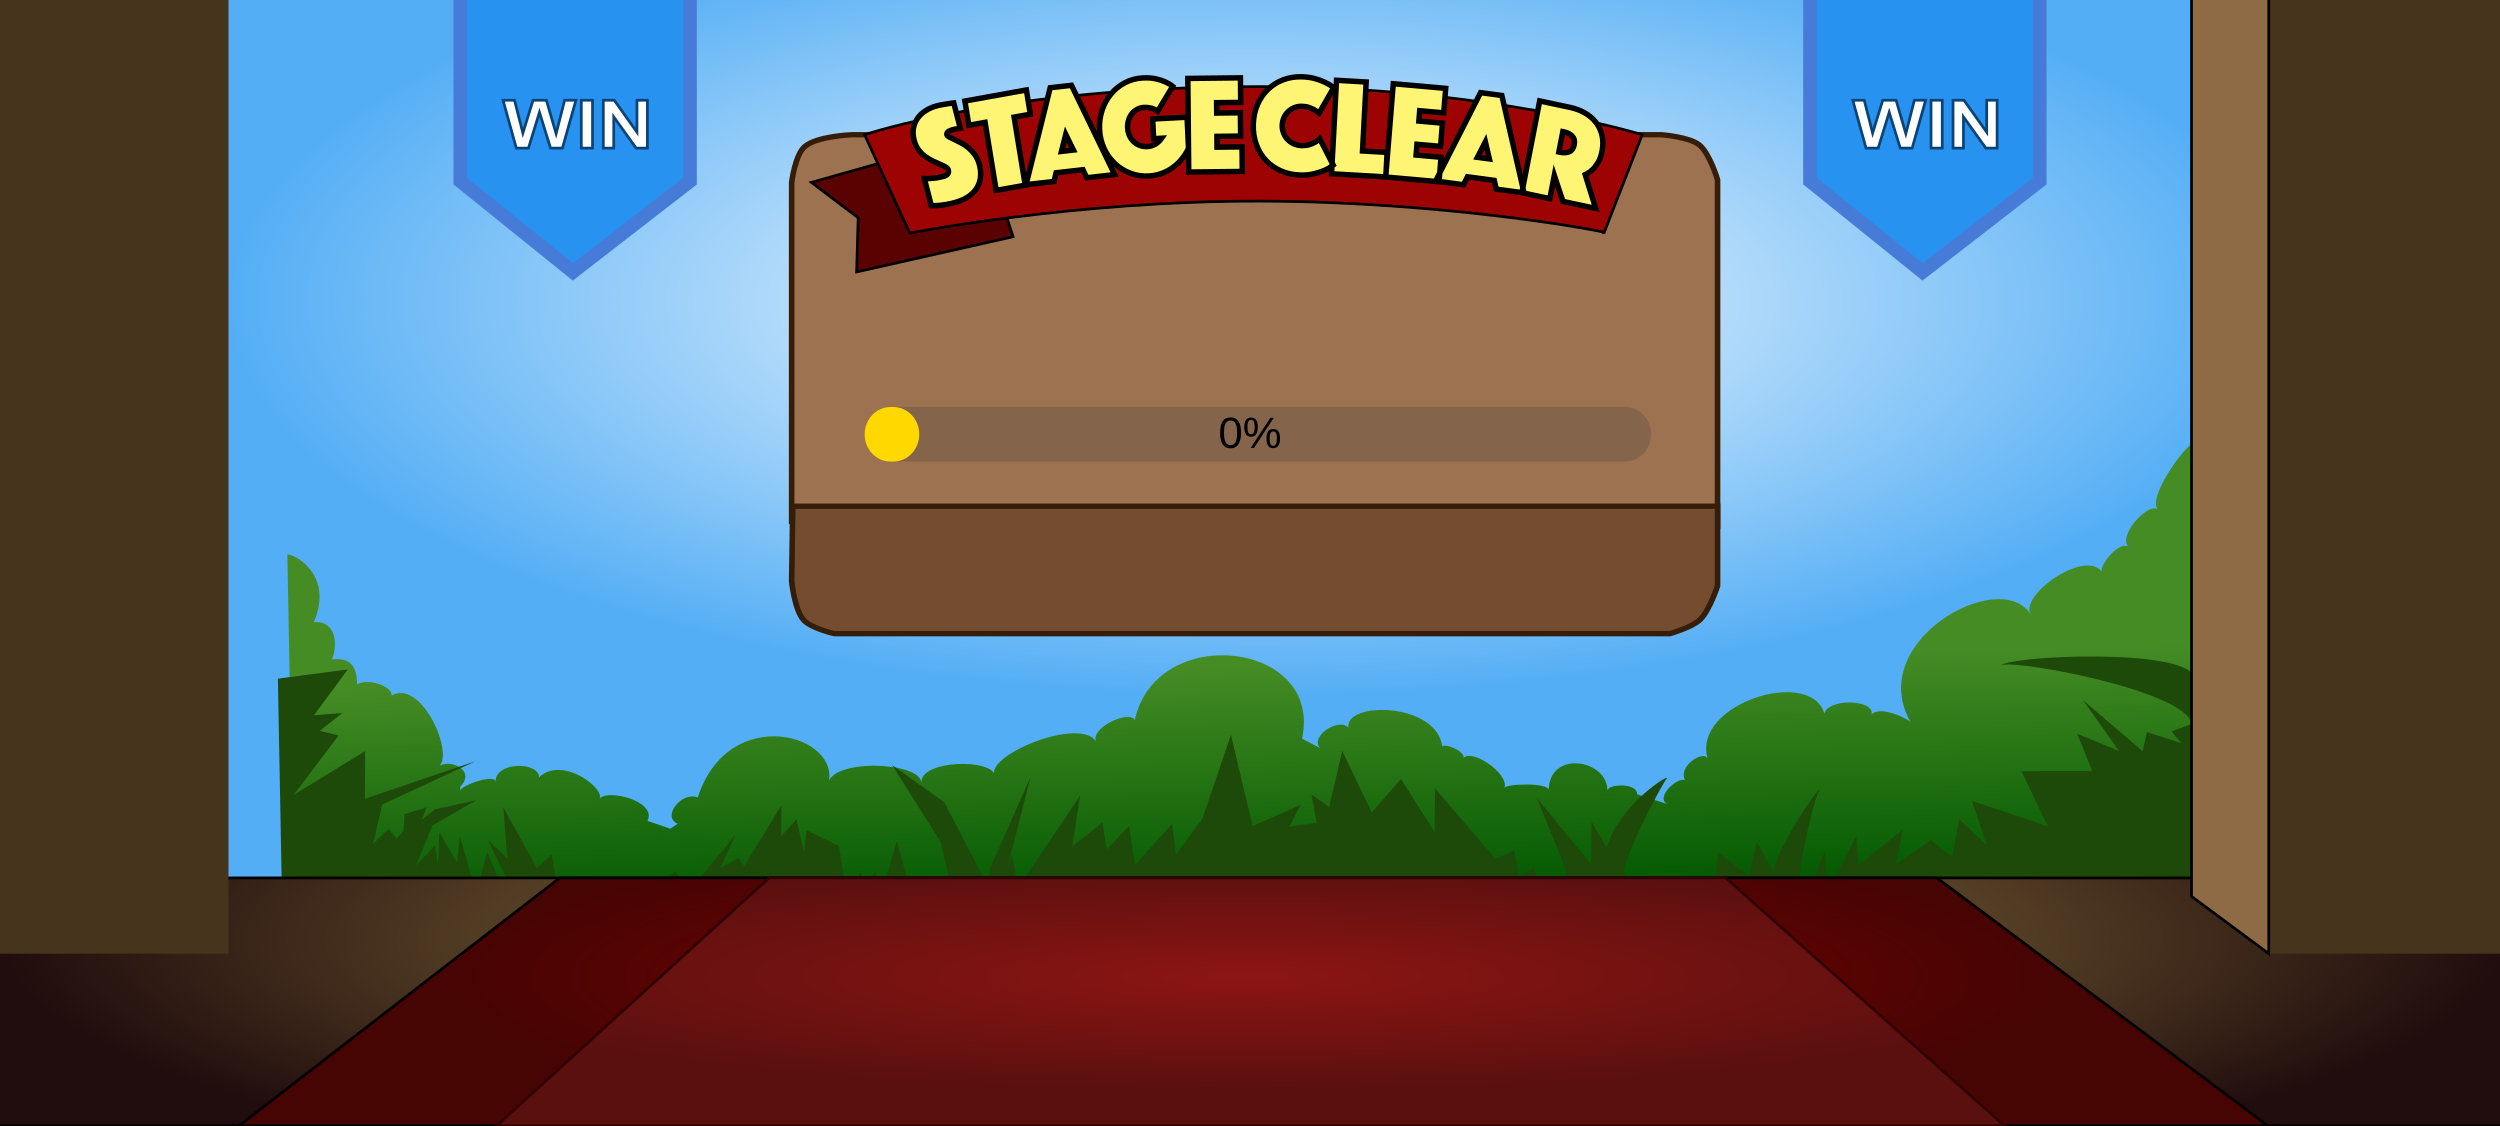
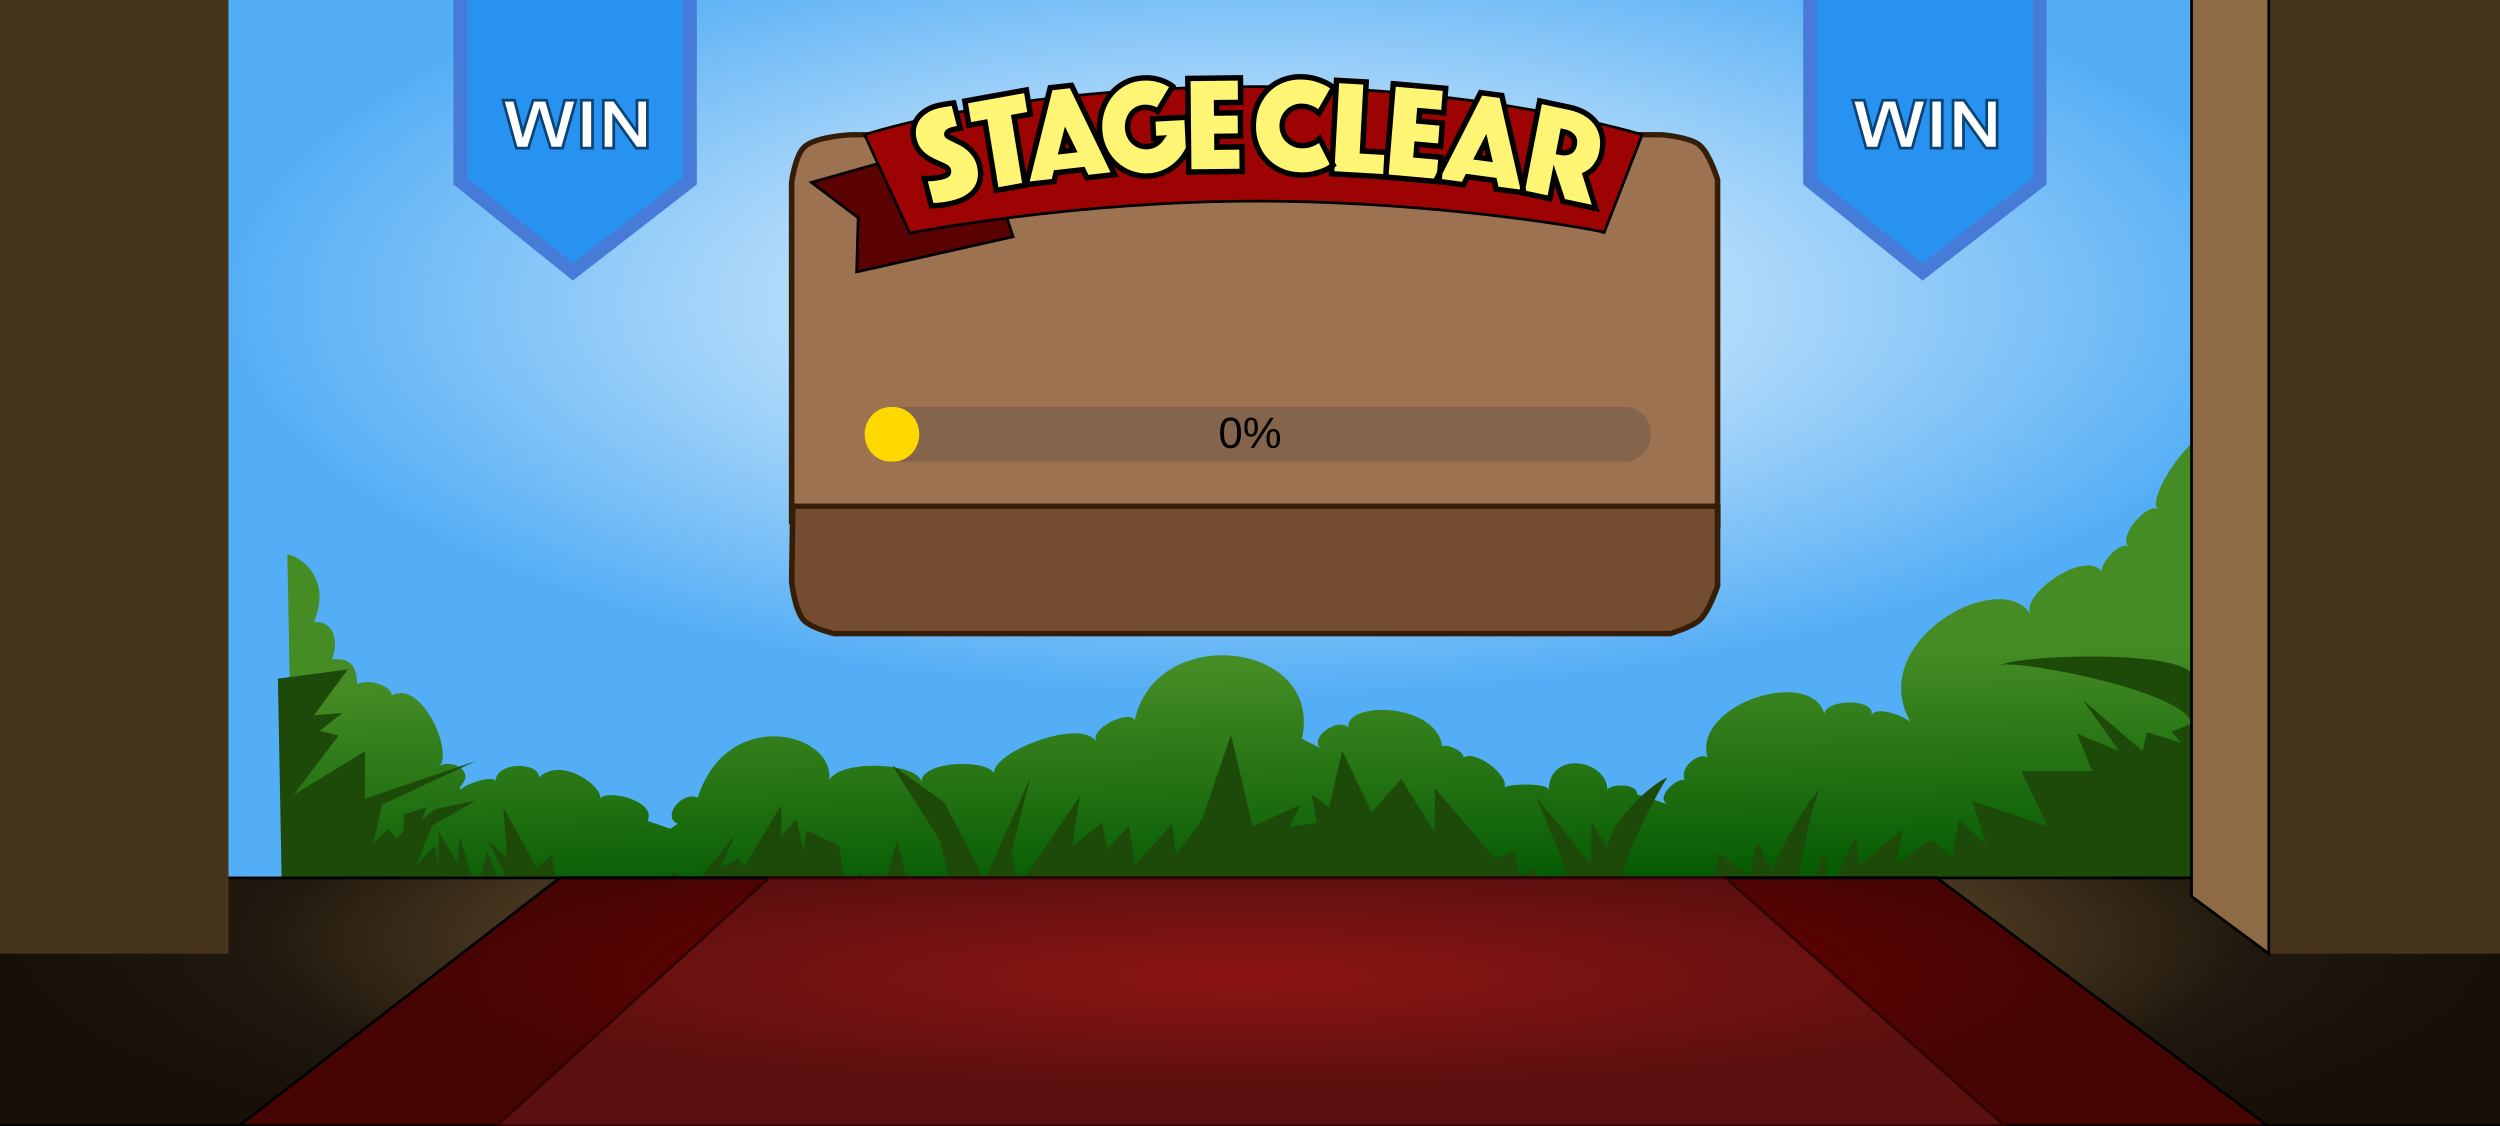
<svg xmlns="http://www.w3.org/2000/svg" viewBox="0 0 915 412" preserveAspectRatio="none">
  <defs>
    <radialGradient gradientUnits="userSpaceOnUse" cx="256.211" cy="200.409" r="457.5" id="gradient-1" gradientTransform="matrix(0, 0.316154, -0.826969, 0, 626.5032, 29.30239)">
      <stop offset="0" style="stop-color: rgb(255, 255, 255);" />
      <stop offset="1" style="stop-color: rgb(84, 174, 245);" />
    </radialGradient>
    <radialGradient gradientUnits="userSpaceOnUse" cx="457.112" cy="335.865" r="460" id="gradient-0" gradientTransform="matrix(0.995711, 0, 0, 0.21304, 3.731837, 272.3953)">
-       <stop offset="0" style="stop-color: rgb(144, 121, 84);" />
-       <stop offset="0.427" style="stop-color: rgb(105, 83, 47);" />
-       <stop offset="1" style="stop-color: rgb(33, 13, 13);" />
+       <stop offset="0" style="stop-color: hsl(35 41% 51% / 1);" />
+       <stop offset="0.8" style="stop-color: hsl(35 39% 9% / 1);" />
+       <stop offset="1" style="stop-color: hsl(35 41% 6% / 1);" />
    </radialGradient>
    <linearGradient gradientUnits="userSpaceOnUse" x1="454.849" y1="161.424" x2="454.849" y2="330.829" id="gradient-2" gradientTransform="matrix(0.999725, -0.023465, 0.012065, 0.514057, -3.866374, 171.4368)">
      <stop offset="0" style="stop-color: rgb(27.059% 54.902% 14.51%)" />
      <stop offset="1" style="stop-color: rgb(0% 34.073% 0%)" />
    </linearGradient>
    <radialGradient gradientUnits="userSpaceOnUse" cx="457.664" cy="362.34" r="370.135" id="gradient-3" gradientTransform="matrix(0.797306, 0, 0, 0.146694, 92.76583, 304.3468)">
      <stop offset="0" style="stop-color: rgb(130, 2, 0);" />
      <stop offset="1" style="stop-color: rgb(70, 4, 3);" />
    </radialGradient>
    <radialGradient gradientUnits="userSpaceOnUse" cx="457.664" cy="362.34" r="370.135" id="gradient-4" gradientTransform="matrix(0.824938, 0, 0, 0.112936, 78.63992, 316.579)">
      <stop offset="0" style="stop-color: rgb(140, 21, 19);" />
      <stop offset="1" style="stop-color: rgb(90, 16, 15);" />
    </radialGradient>
    <path id="path-0" d="M 345.754 72.91 C 345.754 72.91 378.535 60.834 458.269 60.834 C 533.657 60.834 574.459 70.742 574.459 70.742" style="fill: none;" />
  </defs>
  <rect width="915" height="321.313" style="fill: url(#gradient-1);">
    </rect>
  <g transform="matrix(1, 0, 0, 1, -247, 0.000001)">
    <path d="M 499.538 0 L 499.538 66.287 L 456.672 99.517 L 415.462 66.287 L 415.462 0" style="fill: rgb(39, 146, 239); stroke-width: 5px; stroke: rgb(70, 124, 216);" />
    <path d="M 435.964 54.204 L 431.11 36.679 L 435.312 36.679 L 438.376 48.717 L 442.092 36.679 L 446.973 36.679 L 450.538 48.92 L 453.658 36.679 L 457.79 36.679 L 452.853 54.204 L 448.499 54.204 L 444.449 41.102 L 440.415 54.204 L 435.964 54.204 Z M 459.758 54.204 L 459.758 36.679 L 463.863 36.679 L 463.863 54.204 L 459.758 54.204 Z M 467.814 54.204 L 467.814 36.679 L 471.807 36.679 L 480.127 48.383 L 480.127 36.679 L 483.94 36.679 L 483.94 54.204 L 479.822 54.204 L 471.626 42.776 L 471.626 54.204 L 467.814 54.204 Z" style="fill: rgb(255, 255, 255); stroke: rgb(9, 67, 119);" />
  </g>
  <g transform="matrix(1, 0, 0, 1, 247, 0)">
    <path d="M 499.538 0 L 499.538 66.287 L 456.672 99.517 L 415.462 66.287 L 415.462 0" style="fill: rgb(39, 146, 239); stroke-width: 5px; stroke: rgb(70, 124, 216);" />
    <path d="M 435.964 54.204 L 431.11 36.679 L 435.312 36.679 L 438.376 48.717 L 442.092 36.679 L 446.973 36.679 L 450.538 48.92 L 453.658 36.679 L 457.79 36.679 L 452.853 54.204 L 448.499 54.204 L 444.449 41.102 L 440.415 54.204 L 435.964 54.204 Z M 459.758 54.204 L 459.758 36.679 L 463.863 36.679 L 463.863 54.204 L 459.758 54.204 Z M 467.814 54.204 L 467.814 36.679 L 471.807 36.679 L 480.127 48.383 L 480.127 36.679 L 483.94 36.679 L 483.94 54.204 L 479.822 54.204 L 471.626 42.776 L 471.626 54.204 L 467.814 54.204 Z" style="fill: rgb(255, 255, 255); stroke: rgb(9, 67, 119);" />
  </g>
  <path style="fill: url(#gradient-2);" d="M 143.305 254.559 C 154.522 248.183 166.863 277.066 160.194 280.857 C 163.852 277.183 174.614 281.711 168.462 287.89 L 168.462 289.428 C 168.462 287.524 181.374 282.971 181.374 286.174 C 181.231 278.631 197.201 278.726 197.31 284.469 C 206.323 276.141 222.535 289.593 219.191 292.683 C 221.402 288.328 240.69 293.097 236.972 300.421 L 245.297 303.317 L 248.061 301.486 C 242.064 299.092 249.394 289.49 255.391 291.884 C 266.656 256.772 308.933 269.006 302.985 287.544 C 303.048 277.297 337.243 278.716 337.195 286.519 C 336.745 277.945 363.804 277.552 364.146 284.08 C 359.853 276.646 395.69 261.853 401.328 271.616 C 398.458 266.585 413.167 259.695 415.352 263.526 C 423.124 227.705 484.312 234.53 476.54 270.351 L 483.289 273.851 C 479.116 270.065 489.364 262.461 493.537 266.247 C 492.272 256.606 525.731 256.982 527.859 273.197 C 529.552 271.864 537.965 275.904 535.118 278.146 C 537.41 272.82 552.848 283.192 550.556 288.518 C 550.522 286.813 566.768 286.304 566.825 289.171 C 567.072 274.261 588.487 278.029 588.299 289.383 C 588.424 286.834 599.373 286.406 599.163 290.694 L 610.643 294.426 C 605.283 292.53 613.503 284.388 616.69 285.516 C 614.101 280.347 623.452 274.502 624.991 277.576 C 619.192 257.686 662.668 243.931 667.706 261.213 C 668.992 255.503 686.275 255.859 684.989 261.569 C 687.971 257.649 701.1 264.023 699.994 265.477 C 681.049 235.386 731.97 206.964 743.234 224.856 C 738.983 217.689 763.968 200.288 769.551 209.701 C 767.363 208.056 775.495 197.442 779.174 200.208 C 774.689 196.385 786.336 183.561 789.751 186.472 C 785.524 181.664 802.298 159.084 804.53 161.622 L 803.608 327.131 L 108.269 330.829 L 105.971 245.493 L 105.167 202.965 C 107.263 202.53 122.419 210.104 114.867 227.692 C 122.071 227.054 124.094 234.36 121.54 241.348 C 127.466 240.741 130.605 242.929 130.691 250.447 C 134.752 248.111 143.694 251.172 143.305 254.559 Z">
    </path>
  <path style="fill: rgb(29, 74, 9);" d="M 806.974 249.336 L 808.101 334.765 L 103.192 327.741 L 101.706 248.392 L 127.289 245.019 L 114.901 261.802 L 125.283 260.973 L 117.009 267.503 L 123.958 269.157 L 107.479 290.936 L 133.651 274.908 L 133.561 292.346 L 174.052 278.586 L 139.88 294.458 L 136.589 308.756 L 142.217 303.401 L 145.199 306.957 L 147.698 303.999 L 148.059 297.98 L 156.178 295.496 L 154.361 300.019 L 159.231 296.207 L 174.365 292.882 L 158.306 302.09 L 152.23 316.814 L 159.245 309.425 L 160.332 316.793 L 160.766 304.578 L 167.309 315.859 L 168.299 306.189 L 174.293 326.549 L 178.362 311.756 L 184.412 326.575 L 185.303 321.258 L 178.537 307.521 L 185.663 314.17 L 184.242 295.578 L 196.495 317.725 L 201.948 312.748 L 203.929 324.423 L 236.271 325.513 L 246.969 319.248 L 253.695 324.452 L 269.233 305.423 L 263.583 317.677 L 270.198 314.066 L 272.347 317.015 L 285.943 294.767 L 285.901 306.12 L 291.517 299.804 L 294.223 311.829 L 295.245 303.905 L 307.083 309.65 L 310.232 329.793 L 314.962 318.99 L 317.069 325.728 L 320.362 318.497 L 322.673 327.072 L 328.276 307.794 L 333.454 327.17 L 348.273 325.402 L 344.181 308.021 L 326.578 280.091 L 345.571 293.593 L 361.03 323.284 L 362.525 317.42 L 377.093 284.64 L 368.442 318.706 L 370.334 312.712 L 372.674 324.914 L 395.325 291.205 L 392.399 309.868 L 403.473 301.003 L 405.1 310.889 L 413.232 302.276 L 415.412 316.617 L 429.005 301.496 L 430.386 312.816 L 440.084 299.642 L 450.533 268.934 L 458.449 302.36 L 476.03 294.595 L 471.85 302.559 L 481.908 301.145 L 480.012 290.751 L 486.495 295.35 L 491.243 274.837 L 502.057 297.358 L 512.78 285.089 L 525.09 304.634 L 525.186 288.554 L 547.339 314.277 L 554.219 311.362 L 556.177 320.665 L 561.559 317.304 L 563.356 326.638 L 573.911 330.667 L 572.801 317.512 L 562.459 291.997 L 582.306 316.329 L 582.543 300.822 L 588.145 310.434 C 591.319 296.079 610.577 283.134 610.196 284.858 C 609.488 284.343 591.993 317.839 594.758 319.852 L 597.137 334.556 L 625.81 331.38 L 627.306 324.258 L 629.002 312.063 L 639.988 320.651 L 643.054 308.279 L 649.74 320.319 C 645.79 318.053 664.956 287.903 666.421 288.744 C 664.387 288.438 654.633 330.885 659.504 331.618 L 667.903 311.53 L 669.095 331.859 L 671.699 321.257 L 679.402 305.992 L 680.295 316.56 L 696.441 303.641 L 693.884 316.224 L 706.809 307.43 L 714.451 313.698 L 717.112 299.85 L 727.199 309.449 L 721.758 293.089 L 749.507 302.459 L 739.832 282.255 L 765.789 282.227 L 760.221 268.529 L 775.632 274.931 L 762.33 256.194 L 784.199 274.928 L 785.789 267.939 L 798.264 271.911 L 794.794 267.727 L 802.099 264.937 C 800.287 252.383 731.34 240.043 731.901 243.927 C 732.604 239.844 805.127 236.622 802.991 249.033 L 806.974 249.336 Z">
    </path>
  <rect width="920" height="90.687" style="fill: url(#gradient-0); stroke: rgb(0, 0, 0);" y="321.313" x="-3">
    </rect>
  <g>
    <rect x="830.369" width="86.631" height="349.04" style="fill: rgb(71, 52, 29);" />
    <path d="M 830.369 0 L 830.369 349.04 L 802.099 328.078 L 802.099 0" style="fill: rgb(143, 107, 69); stroke: rgb(0, 0, 0);" />
  </g>
  <g transform="matrix(1, 0, 0, 1, -3, 0)">
    <rect x="-86.631" width="86.631" height="349.04" style="fill: rgb(71, 52, 29);" transform="matrix(-1, 0, 0, 1, 0, 0)" />
    <path d="M 114.901 349.04 L 114.901 0 L 86.631 20.962 L 86.631 349.04" style="fill: rgb(143, 107, 69); transform-box: fill-box; transform-origin: 50% 50%; stroke: rgb(0, 0, 0);" transform="matrix(-1, 0, 0, -1, -0.000028, 0.000013)" />
  </g>
  <path d="M 204.841 321.313 L 708.92 321.313 L 829.964 412 L 87.529 412 L 204.841 321.313 Z" style="fill: url(#gradient-3); stroke: rgb(0, 0, 0);">
    </path>
  <path d="M 281.479 321.313 L 631.587 321.313 L 733.588 412 L 181.814 412 L 281.479 321.313 Z" style="fill: url(#gradient-4); stroke: rgb(48, 2, 2);">
    </path>
  <g transform="matrix(1, 0, 0, 0.958839, 63.74571, -105.4612)" style="">
    <path d="M 230.741 165.988 C 235.082 161.955 247.921 161.424 247.921 161.424 L 544.452 161.424 C 544.452 161.424 554.47 162.249 558.128 165.254 C 561.979 168.417 564.881 178.593 564.881 178.593 L 564.881 310.802 L 225.996 309.006 L 225.996 179.701 C 225.996 179.701 227.197 169.28 230.741 165.988 Z" style="stroke-width: 2.042px; fill: rgb(157, 114, 81); stroke: rgb(53, 29, 7);" />
    <path d="M 226.411 303.21 L 564.881 303.21 L 564.881 333.612 C 564.881 333.612 561.877 343.166 558.455 346.557 C 555.58 349.405 547.532 351.854 547.532 351.854 L 241.601 351.854 C 241.601 351.854 233.113 349.807 230.425 346.71 C 227.044 342.815 225.996 331.883 225.996 331.883 L 226.411 303.21 Z" style="stroke-width: 2.042px; fill: rgb(116, 77, 48); stroke: rgb(53, 29, 7);" />
  </g>
  <g>
    <path style="stroke: rgb(0, 0, 0); fill: rgb(90, 1, 1);" d="M 358.739 49.318 L 296.973 66.755 L 314.098 79.718 L 313.53 99.517 L 370.771 86.64 L 358.739 49.318 Z" />
    <path style="stroke: rgb(0, 0, 0); fill: rgb(90, 1, 1); transform-box: fill-box; transform-origin: 50% 50%;" d="M 606.967 99.517 L 545.201 82.08 L 562.326 69.117 L 561.758 49.318 L 618.999 62.195 L 606.967 99.517 Z" transform="matrix(-1, 0, 0, -1, 0.000045, -0.000003)" />
    <path d="M 316.448 49.318 C 316.448 49.318 368.019 31.7 460.498 31.7 C 544.595 31.7 601.035 49.318 601.035 49.318 L 587.114 85.121 C 589.876 85.086 530.217 73.744 461.136 73.607 C 393.061 73.472 332.98 85.31 332.98 85.31 L 316.448 49.318 Z" style="stroke: rgb(0, 0, 0); fill: rgb(158, 3, 3);" />
  </g>
  <path d="M 338.833 62.61 C 339.586 62.637 340.358 62.606 341.148 62.517 C 341.821 62.497 342.572 62.418 343.401 62.282 C 344.23 62.144 345.053 61.957 345.871 61.717 C 347.318 61.292 347.891 60.518 347.592 59.397 C 347.477 58.968 347.14 58.595 346.581 58.279 C 346.022 57.964 345.331 57.633 344.509 57.288 C 343.688 56.943 342.803 56.553 341.856 56.12 C 340.909 55.686 339.983 55.14 339.078 54.481 C 338.173 53.822 337.357 53.021 336.63 52.078 C 335.903 51.136 335.354 49.972 334.984 48.587 C 334.57 47.037 334.472 45.59 334.689 44.245 C 334.907 42.901 335.382 41.694 336.114 40.625 C 336.846 39.557 337.794 38.629 338.958 37.843 C 340.122 37.056 341.427 36.45 342.874 36.025 C 343.629 35.804 344.395 35.623 345.172 35.483 C 345.949 35.344 346.645 35.22 347.26 35.11 C 347.979 35.006 348.681 34.907 349.368 34.811 L 351.84 44.062 C 351.58 44.103 351.288 44.154 350.964 44.213 C 350.704 44.254 350.412 44.304 350.089 44.363 C 349.766 44.423 349.431 44.504 349.085 44.606 C 348.896 44.661 348.663 44.739 348.384 44.838 C 348.105 44.938 347.848 45.057 347.614 45.197 C 347.38 45.336 347.191 45.517 347.046 45.738 C 346.901 45.958 346.869 46.217 346.948 46.514 C 347.019 46.777 347.319 47.044 347.85 47.316 C 348.38 47.588 349.022 47.897 349.777 48.244 C 350.531 48.591 351.37 49.003 352.295 49.478 C 353.219 49.953 354.107 50.547 354.958 51.257 C 355.809 51.967 356.597 52.821 357.322 53.818 C 358.046 54.814 358.593 56.005 358.963 57.39 C 359.351 58.841 359.494 60.266 359.393 61.666 C 359.292 63.065 358.903 64.37 358.226 65.584 C 357.549 66.797 356.56 67.887 355.259 68.856 C 353.957 69.826 352.315 70.602 350.334 71.184 C 349.139 71.535 348.014 71.802 346.961 71.987 C 345.908 72.173 344.966 72.297 344.136 72.363 C 343.179 72.467 342.293 72.514 341.476 72.505 L 338.833 62.61 Z M 360.892 41.829 L 354.96 42.949 L 353.441 34.099 L 375.914 29.858 L 377.433 38.706 L 371.501 39.826 L 375.773 64.705 L 365.163 66.708 L 360.892 41.829 Z M 384.624 28.964 L 392.412 28.016 L 408.495 60.557 L 398.273 61.802 L 396.864 58.87 L 387.032 60.066 L 386.3 63.259 L 376.078 64.503 L 384.624 28.964 Z M 393.307 51.699 L 390.456 45.994 L 388.927 52.233 L 393.307 51.699 Z M 424.026 37.271 C 423.409 36.759 422.652 36.385 421.755 36.149 C 420.858 35.913 419.986 35.821 419.138 35.872 C 418.192 35.93 417.338 36.163 416.576 36.571 C 415.813 36.977 415.164 37.514 414.629 38.182 C 414.094 38.85 413.688 39.639 413.411 40.548 C 413.134 41.457 413.025 42.424 413.082 43.45 C 413.139 44.476 413.372 45.421 413.781 46.288 C 414.189 47.156 414.721 47.886 415.376 48.481 C 416.031 49.075 416.784 49.527 417.636 49.835 C 418.487 50.143 419.386 50.268 420.332 50.21 C 421.441 50.142 422.438 49.831 423.323 49.28 C 424.208 48.727 424.953 48.004 425.558 47.109 L 422.623 47.29 L 422.222 40.109 L 434.793 39.337 L 435.429 50.724 C 434.758 52.172 433.932 53.5 432.952 54.71 C 431.973 55.919 430.862 56.974 429.62 57.874 C 428.377 58.773 427.018 59.492 425.543 60.028 C 424.068 60.565 422.531 60.883 420.933 60.981 C 418.585 61.124 416.342 60.799 414.203 60.004 C 412.064 59.21 410.176 58.056 408.537 56.544 C 406.898 55.032 405.569 53.21 404.55 51.076 C 403.531 48.942 402.951 46.61 402.81 44.08 C 402.673 41.618 402.967 39.267 403.692 37.027 C 404.417 34.786 405.477 32.808 406.87 31.093 C 408.263 29.378 409.953 27.987 411.938 26.922 C 413.923 25.857 416.09 25.252 418.438 25.107 C 420.265 24.995 421.857 25.086 423.215 25.381 C 424.573 25.674 425.722 26.033 426.662 26.455 C 427.769 26.937 428.699 27.48 429.452 28.085 L 424.026 37.271 Z M 434.967 25.143 L 454.221 24.768 L 454.38 33.757 L 445.562 33.929 L 445.629 37.73 L 454.3 37.561 L 454.451 46.089 L 445.78 46.258 L 445.85 50.213 L 455.011 50.035 L 455.17 59.025 L 435.574 59.406 L 434.967 25.143 Z M 459.063 41.888 C 459.106 39.148 459.602 36.682 460.551 34.488 C 461.5 32.296 462.77 30.424 464.363 28.875 C 465.956 27.327 467.804 26.151 469.907 25.348 C 472.01 24.545 474.238 24.163 476.589 24.204 C 478.451 24.237 480.106 24.453 481.554 24.854 C 483.001 25.256 484.244 25.706 485.281 26.203 C 486.481 26.772 487.517 27.389 488.389 28.054 L 483.096 37.47 C 482.58 37.05 482.015 36.646 481.4 36.259 C 480.849 35.975 480.192 35.698 479.428 35.429 C 478.665 35.159 477.793 35.016 476.813 34.999 C 475.8 34.981 474.867 35.154 474.012 35.516 C 473.157 35.878 472.405 36.379 471.758 37.018 C 471.111 37.659 470.601 38.412 470.228 39.279 C 469.855 40.146 469.661 41.076 469.646 42.069 C 469.631 43.062 469.804 43.999 470.166 44.879 C 470.528 45.759 471.03 46.53 471.673 47.191 C 472.316 47.853 473.076 48.38 473.952 48.772 C 474.828 49.164 475.789 49.369 476.834 49.387 C 477.879 49.405 478.812 49.284 479.633 49.024 C 480.454 48.764 481.144 48.467 481.705 48.135 C 482.364 47.769 482.942 47.334 483.44 46.828 L 488.436 56.42 C 487.543 57.159 486.487 57.809 485.27 58.37 C 484.217 58.831 482.953 59.255 481.476 59.64 C 480 60.026 478.315 60.204 476.42 60.171 C 473.873 60.127 471.528 59.65 469.386 58.74 C 467.244 57.83 465.401 56.574 463.858 54.97 C 462.315 53.368 461.119 51.456 460.272 49.232 C 459.425 47.008 459.022 44.559 459.063 41.888 Z M 489.387 25.38 L 500.253 25.919 L 499.114 51.168 L 508.12 51.615 L 507.715 60.597 L 487.843 59.611 L 489.387 25.38 Z M 510.172 26.464 L 529.373 28.008 L 528.716 36.973 L 519.922 36.266 L 519.645 40.057 L 528.292 40.752 L 527.67 49.257 L 519.022 48.561 L 518.734 52.505 L 527.87 53.24 L 527.214 62.205 L 507.671 60.632 L 510.172 26.464 Z M 542.159 29.469 L 549.943 30.447 L 558.365 66.019 L 548.148 64.735 L 547.427 61.54 L 537.599 60.305 L 536.179 63.232 L 525.962 61.948 L 542.159 29.469 Z M 545.559 53.699 L 544.052 47.455 L 541.181 53.149 L 545.559 53.699 Z M 563.808 32.324 L 574.87 34.583 C 576.923 35.002 578.77 35.676 580.411 36.604 C 582.052 37.532 583.411 38.682 584.488 40.054 C 585.564 41.425 586.311 43 586.73 44.778 C 587.149 46.555 587.161 48.503 586.768 50.622 C 586.456 52.303 585.966 53.686 585.299 54.771 C 584.632 55.856 583.953 56.73 583.264 57.391 C 582.461 58.135 581.602 58.727 580.688 59.169 L 584.64 71.491 L 572.615 69.035 L 569.389 59.53 L 567.806 68.054 L 557.561 65.962 L 563.808 32.324 Z M 570.981 50.958 L 571.51 51.066 C 572.729 51.314 573.816 51.24 574.771 50.841 C 575.727 50.444 576.33 49.572 576.58 48.227 C 576.829 46.882 576.582 45.838 575.839 45.092 C 575.096 44.347 574.115 43.851 572.896 43.602 L 572.367 43.494 L 570.981 50.958 Z" style="stroke: rgb(0, 0, 0); transform-box: fill-box; transform-origin: 50% 50%; stroke-width: 2px; fill: rgb(255, 245, 117);" transform="matrix(0.999966, 0.008187, -0.008187, 0.999966, 0, 0)">
    </path>
  <rect style="fill: rgb(132, 100, 74);" x="316.448" y="148.916" width="287.828" height="20" rx="9.5" ry="14.5" />
  <rect id="progressBar" style="fill: rgb(255, 216, 0);" x="316.448" y="148.954" width="20" height="20" rx="9.5" ry="14.5" />
  <text id="progressText" style="font-family: Arial; font-size: 16px; text-anchor: middle; white-space: pre;" x="457.5" y="163.941">0%</text>
</svg>
